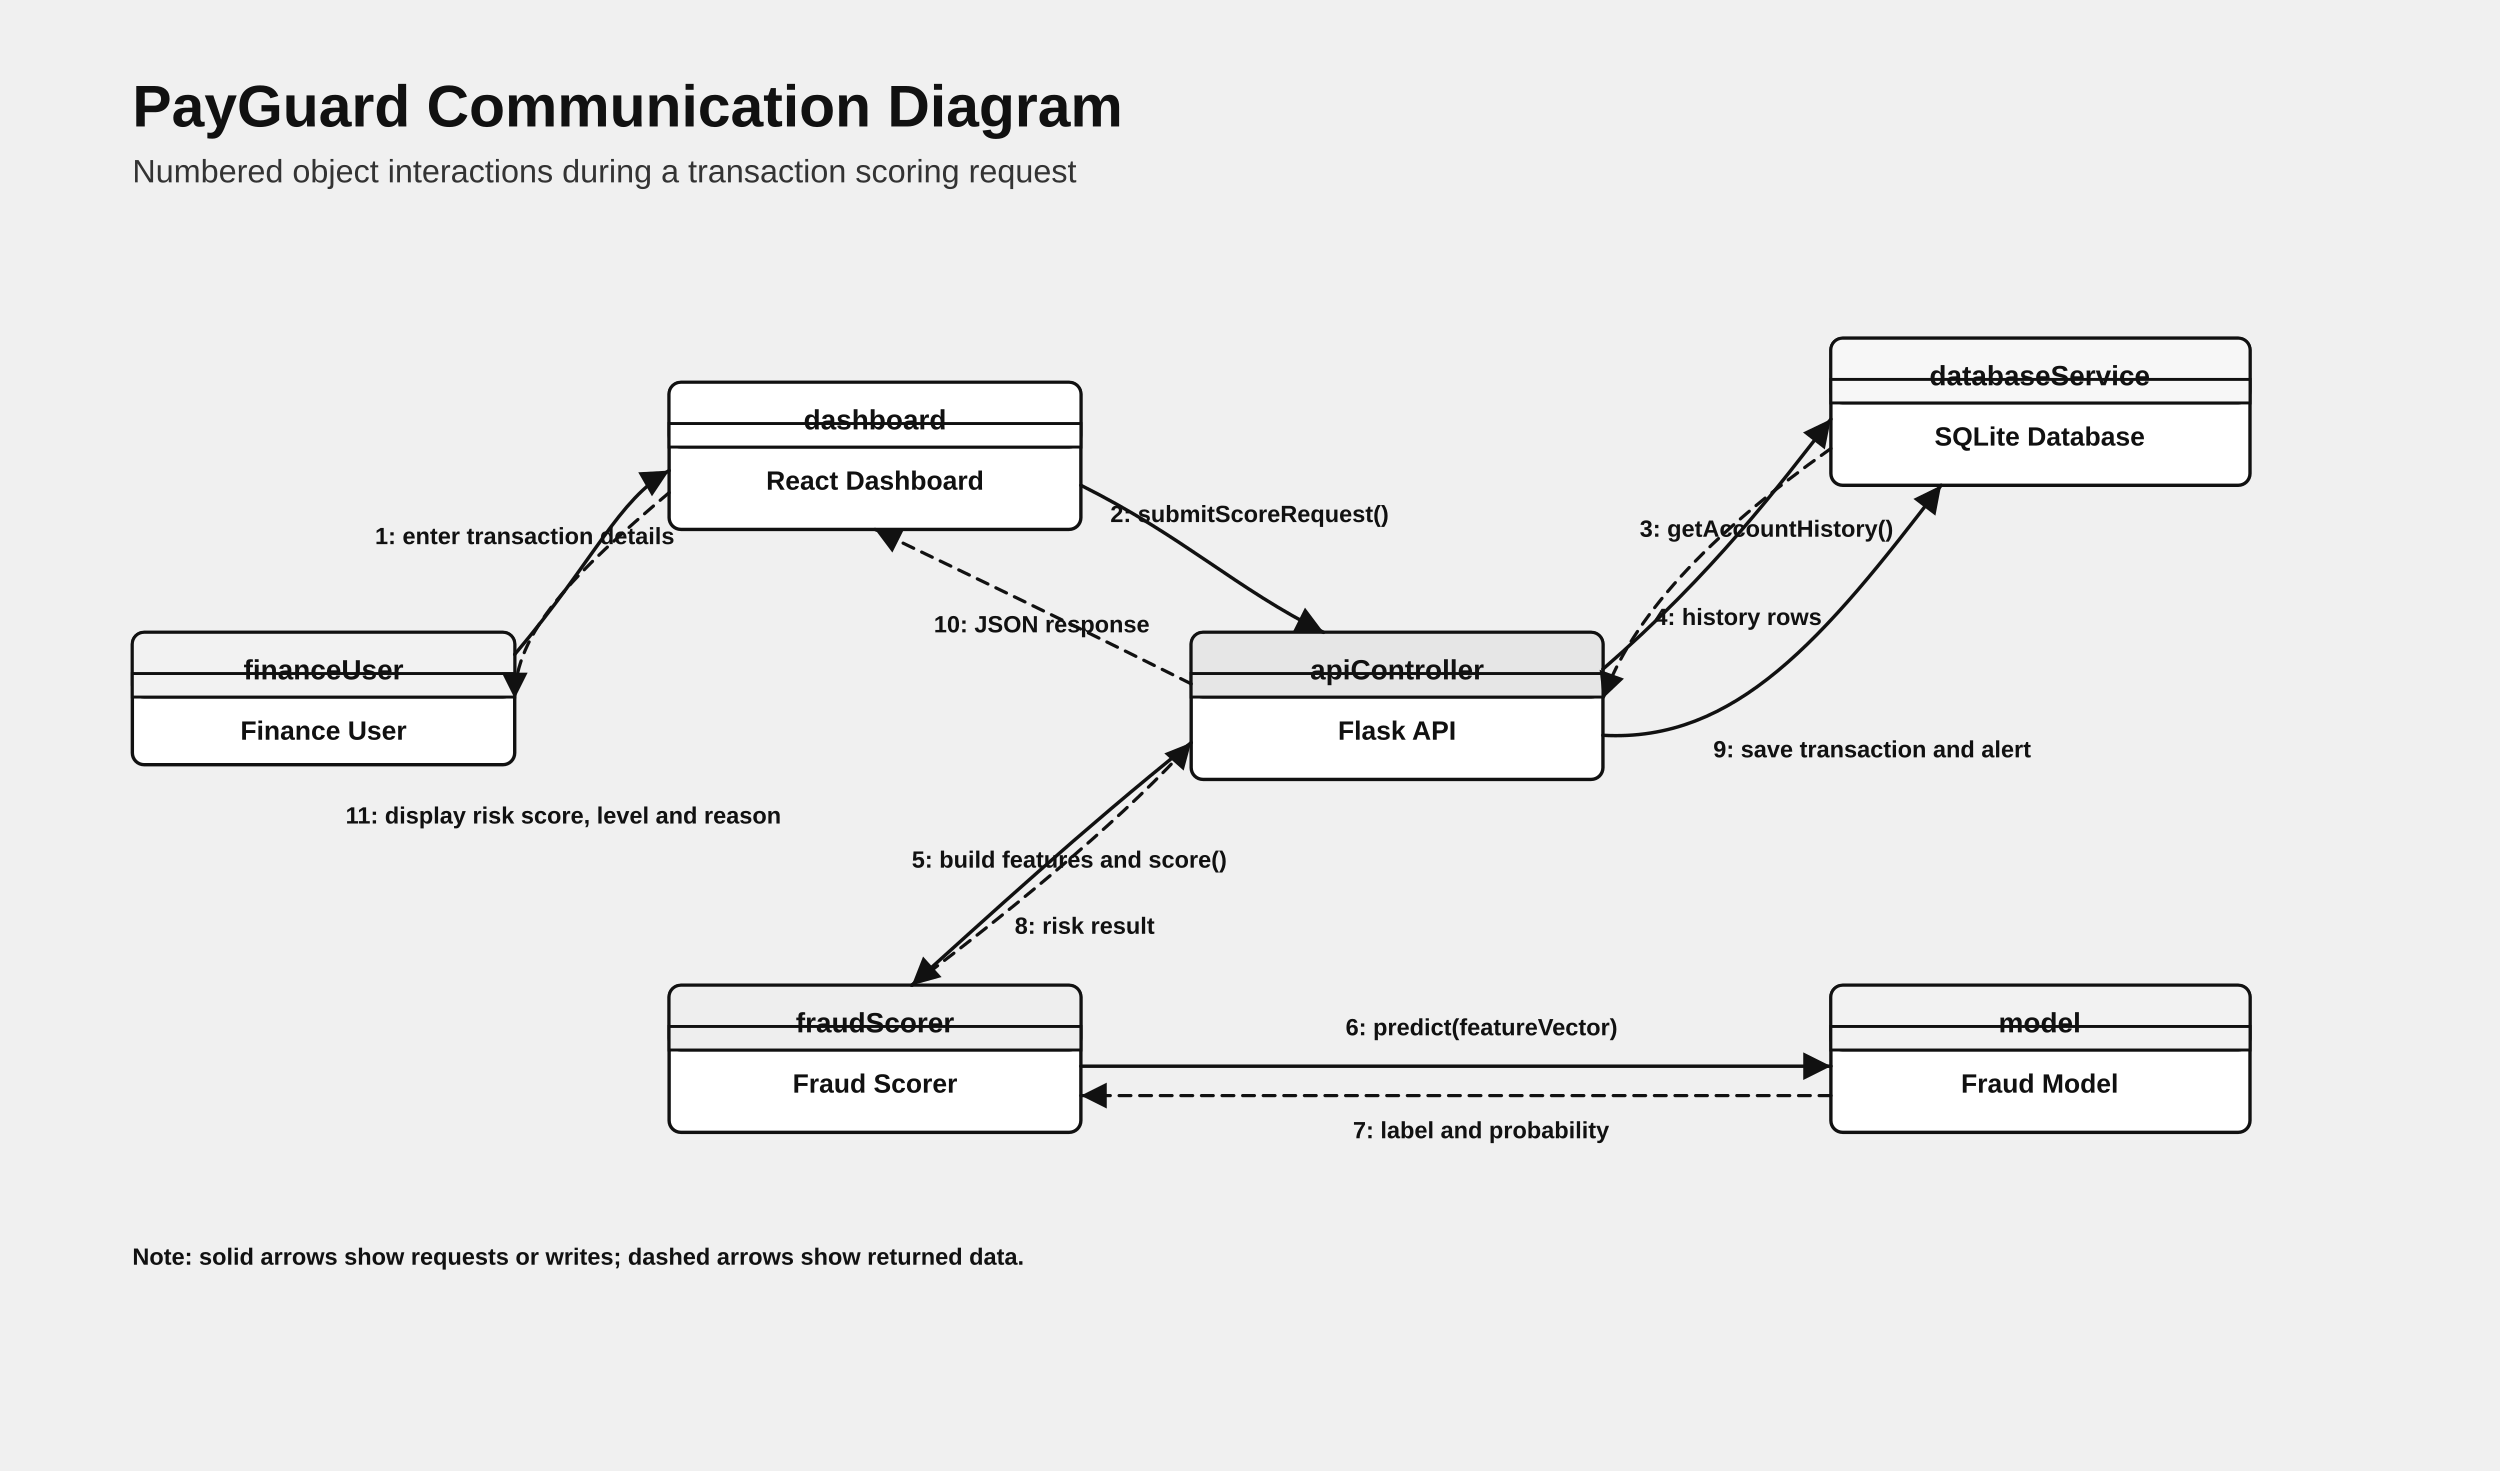
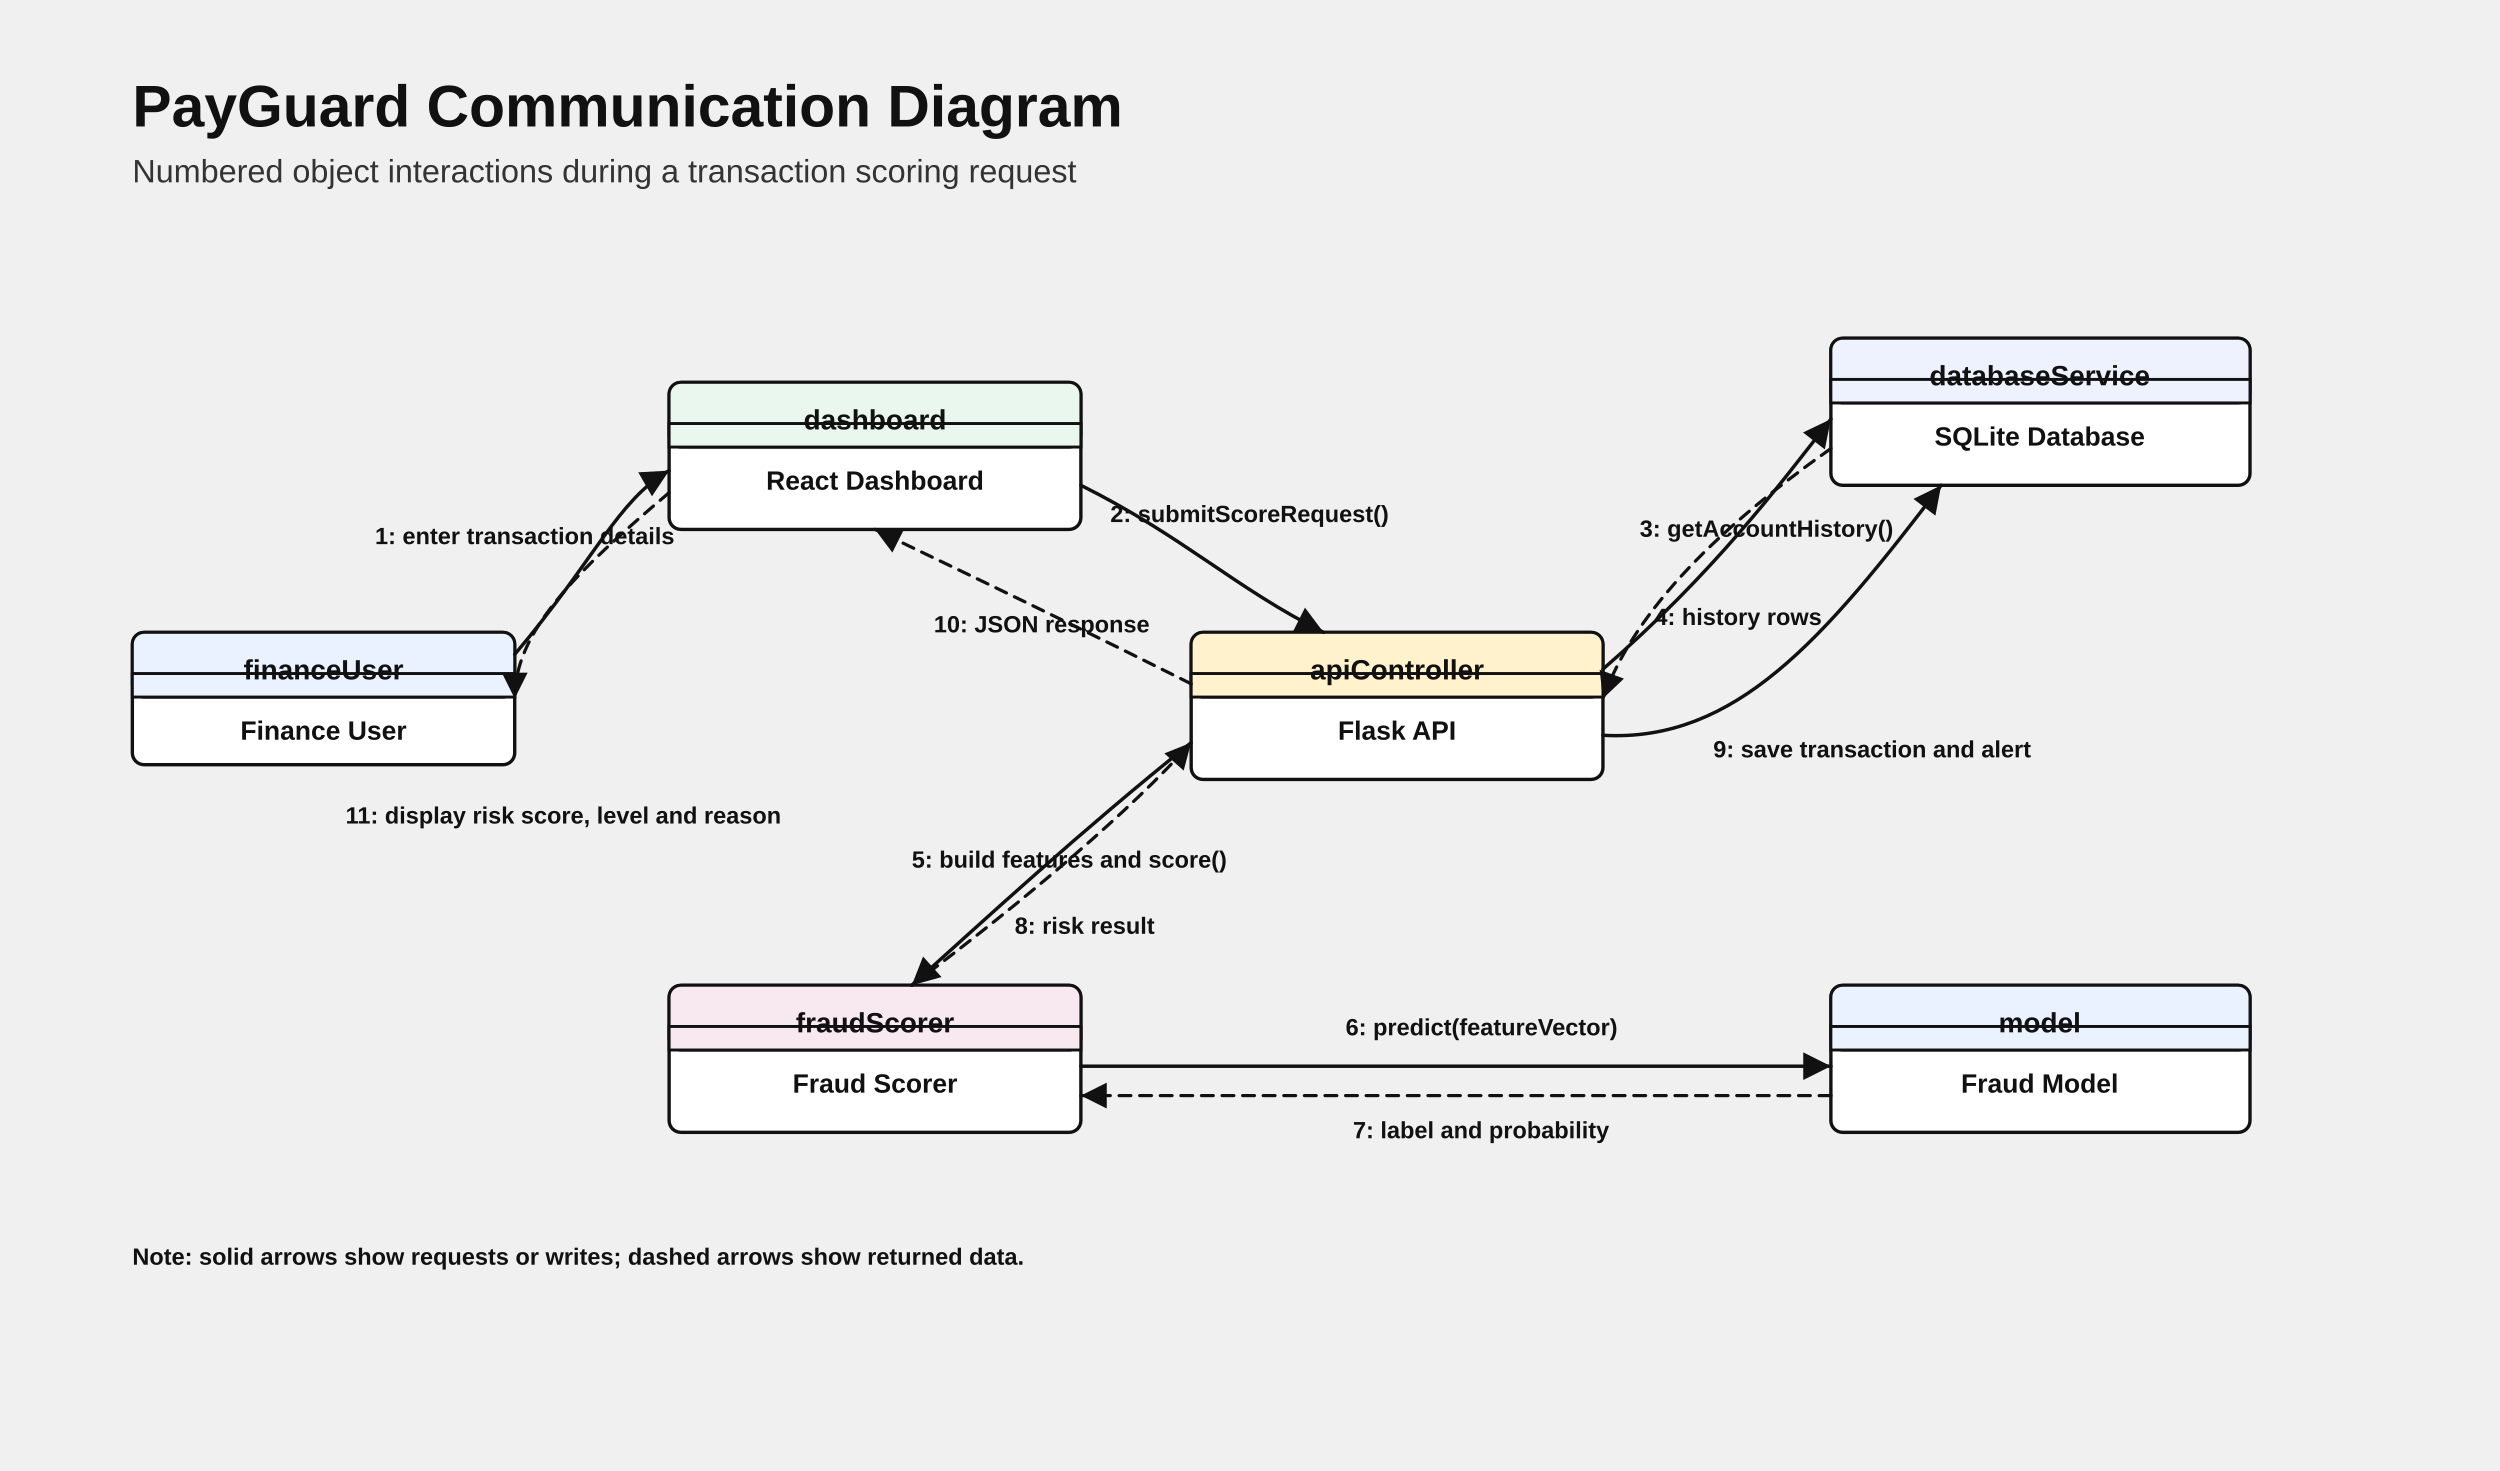
<svg xmlns="http://www.w3.org/2000/svg" width="1700" height="1000" viewBox="0 0 1700 1000" role="img" aria-labelledby="title desc">
  <defs>
    <marker id="arrow" markerWidth="12" markerHeight="12" refX="10" refY="6" orient="auto">
      <path d="M2 2 L10 6 L2 10 Z" fill="#111111" />
    </marker>
    <style>
      .title { fill: #111111; font-family: Calibri, Arial, sans-serif; font-size: 40px; font-weight: 700; }
      .subtitle { fill: #333333; font-family: Calibri, Arial, sans-serif; font-size: 22px; }
      .node { fill: #ffffff; stroke: #111111; stroke-width: 2.3; }
-       .headBlue { fill: #f2f2f2; stroke: #111111; stroke-width: 2; }
-       .headGreen { fill: #ffffff; stroke: #111111; stroke-width: 2; }
-       .headOrange { fill: #e6e6e6; stroke: #111111; stroke-width: 2; }
-       .headPurple { fill: #f7f7f7; stroke: #111111; stroke-width: 2; }
-       .headPink { fill: #eeeeee; stroke: #111111; stroke-width: 2; }
+       .headBlue { fill: #eaf2ff; stroke: #111111; stroke-width: 2; }
+       .headGreen { fill: #eaf7ee; stroke: #111111; stroke-width: 2; }
+       .headOrange { fill: #fff2cc; stroke: #111111; stroke-width: 2; }
+       .headPurple { fill: #eef2ff; stroke: #111111; stroke-width: 2; }
+       .headPink { fill: #f8e8ef; stroke: #111111; stroke-width: 2; }
      .textLight { fill: #111111; font-family: Calibri, Arial, sans-serif; font-size: 19px; font-weight: 700; }
      .textDark { fill: #111111; font-family: Calibri, Arial, sans-serif; font-size: 18px; font-weight: 700; }
      .msg { fill: #111111; font-family: Calibri, Arial, sans-serif; font-size: 16px; font-weight: 600; }
      .line { stroke: #111111; stroke-width: 2.35; fill: none; marker-end: url(#arrow); stroke-linecap: round; stroke-linejoin: round; }
      .return { stroke: #111111; stroke-width: 2.2; fill: none; marker-end: url(#arrow); stroke-dasharray: 8 6; stroke-linecap: round; stroke-linejoin: round; }
    </style>
  </defs>
  <text x="90" y="86" class="title">PayGuard Communication Diagram</text>
  <text x="90" y="124" class="subtitle">Numbered object interactions during a transaction scoring request</text>
  <g id="user">
    <rect x="90" y="430" width="260" height="90" rx="8" class="node" />
    <rect x="90" y="430" width="260" height="44" rx="8" class="headBlue" />
    <rect x="90" y="458" width="260" height="16" class="headBlue" />
    <text x="220" y="462" class="textLight" text-anchor="middle">financeUser</text>
    <text x="220" y="503" class="textDark" text-anchor="middle">Finance User</text>
  </g>
  <g id="dashboard">
    <rect x="455" y="260" width="280" height="100" rx="8" class="node" />
    <rect x="455" y="260" width="280" height="44" rx="8" class="headGreen" />
    <rect x="455" y="288" width="280" height="16" class="headGreen" />
    <text x="595" y="292" class="textLight" text-anchor="middle">dashboard</text>
    <text x="595" y="333" class="textDark" text-anchor="middle">React Dashboard</text>
  </g>
  <g id="api">
    <rect x="810" y="430" width="280" height="100" rx="8" class="node" />
    <rect x="810" y="430" width="280" height="44" rx="8" class="headOrange" />
    <rect x="810" y="458" width="280" height="16" class="headOrange" />
    <text x="950" y="462" class="textLight" text-anchor="middle">apiController</text>
    <text x="950" y="503" class="textDark" text-anchor="middle">Flask API</text>
  </g>
  <g id="database">
    <rect x="1245" y="230" width="285" height="100" rx="8" class="node" />
    <rect x="1245" y="230" width="285" height="44" rx="8" class="headPurple" />
    <rect x="1245" y="258" width="285" height="16" class="headPurple" />
    <text x="1387" y="262" class="textLight" text-anchor="middle">databaseService</text>
    <text x="1387" y="303" class="textDark" text-anchor="middle">SQLite Database</text>
  </g>
  <g id="scorer">
    <rect x="455" y="670" width="280" height="100" rx="8" class="node" />
    <rect x="455" y="670" width="280" height="44" rx="8" class="headPink" />
    <rect x="455" y="698" width="280" height="16" class="headPink" />
    <text x="595" y="702" class="textLight" text-anchor="middle">fraudScorer</text>
    <text x="595" y="743" class="textDark" text-anchor="middle">Fraud Scorer</text>
  </g>
  <g id="model">
    <rect x="1245" y="670" width="285" height="100" rx="8" class="node" />
    <rect x="1245" y="670" width="285" height="44" rx="8" class="headBlue" />
    <rect x="1245" y="698" width="285" height="16" class="headBlue" />
    <text x="1387" y="702" class="textLight" text-anchor="middle">model</text>
    <text x="1387" y="743" class="textDark" text-anchor="middle">Fraud Model</text>
  </g>
  <path d="M350 445 C405 380 420 340 455 320" class="line" />
  <text x="255" y="370" class="msg">1: enter transaction details</text>
  <path d="M735 330 C805 365 840 400 900 430" class="line" />
  <text x="755" y="355" class="msg">2: submitScoreRequest()</text>
  <path d="M1090 455 C1165 390 1210 330 1245 285" class="line" />
  <text x="1115" y="365" class="msg">3: getAccountHistory()</text>
  <path d="M1245 305 C1160 365 1110 420 1090 475" class="return" />
  <text x="1125" y="425" class="msg">4: history rows</text>
  <path d="M810 505 C735 565 670 625 620 670" class="line" />
  <text x="620" y="590" class="msg">5: build features and score()</text>
  <path d="M735 725 H1245" class="line" />
  <text x="915" y="704" class="msg">6: predict(featureVector)</text>
  <path d="M1245 745 H735" class="return" />
  <text x="920" y="774" class="msg">7: label and probability</text>
  <path d="M620 670 C700 610 770 550 810 505" class="return" />
  <text x="690" y="635" class="msg">8: risk result</text>
  <path d="M1090 500 C1180 505 1240 435 1320 330" class="line" />
  <text x="1165" y="515" class="msg">9: save transaction and alert</text>
  <path d="M810 465 C690 405 625 375 595 360" class="return" />
  <text x="635" y="430" class="msg">10: JSON response</text>
  <path d="M455 335 C390 390 350 430 350 475" class="return" />
  <text x="235" y="560" class="msg">11: display risk score, level and reason</text>
  <text x="90" y="860" class="msg">Note: solid arrows show requests or writes; dashed arrows show returned data.</text>
</svg>
